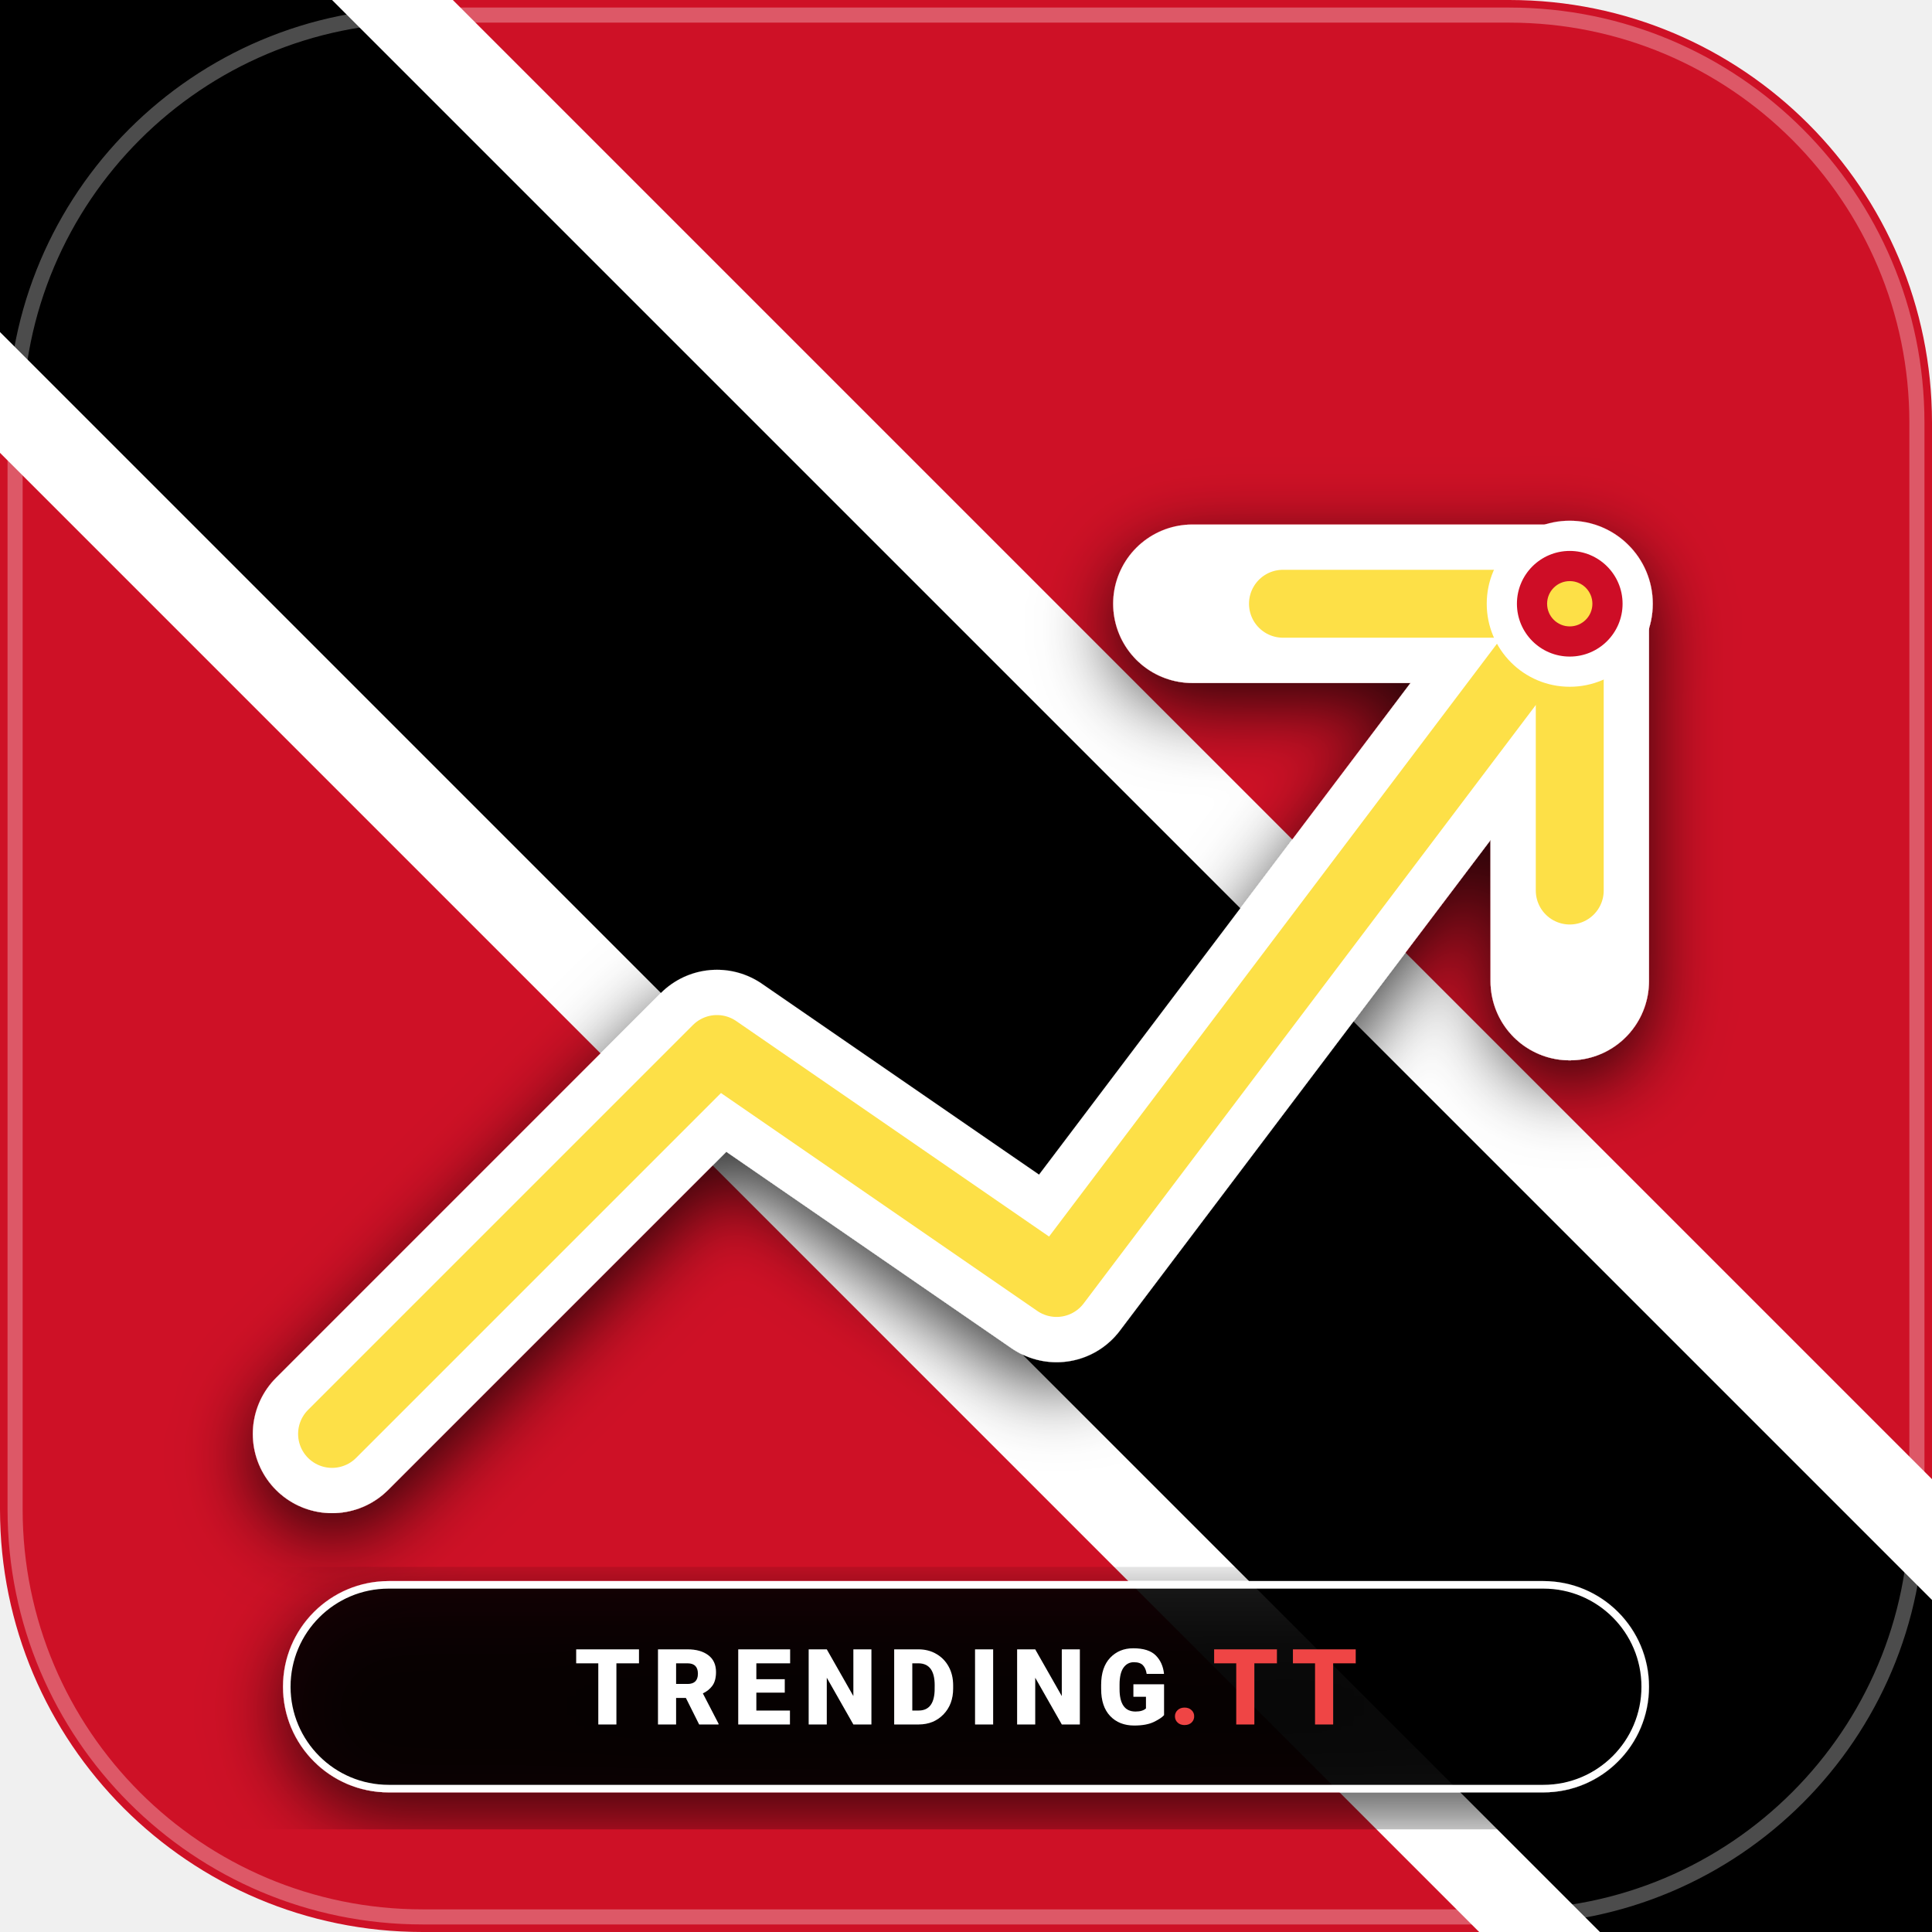
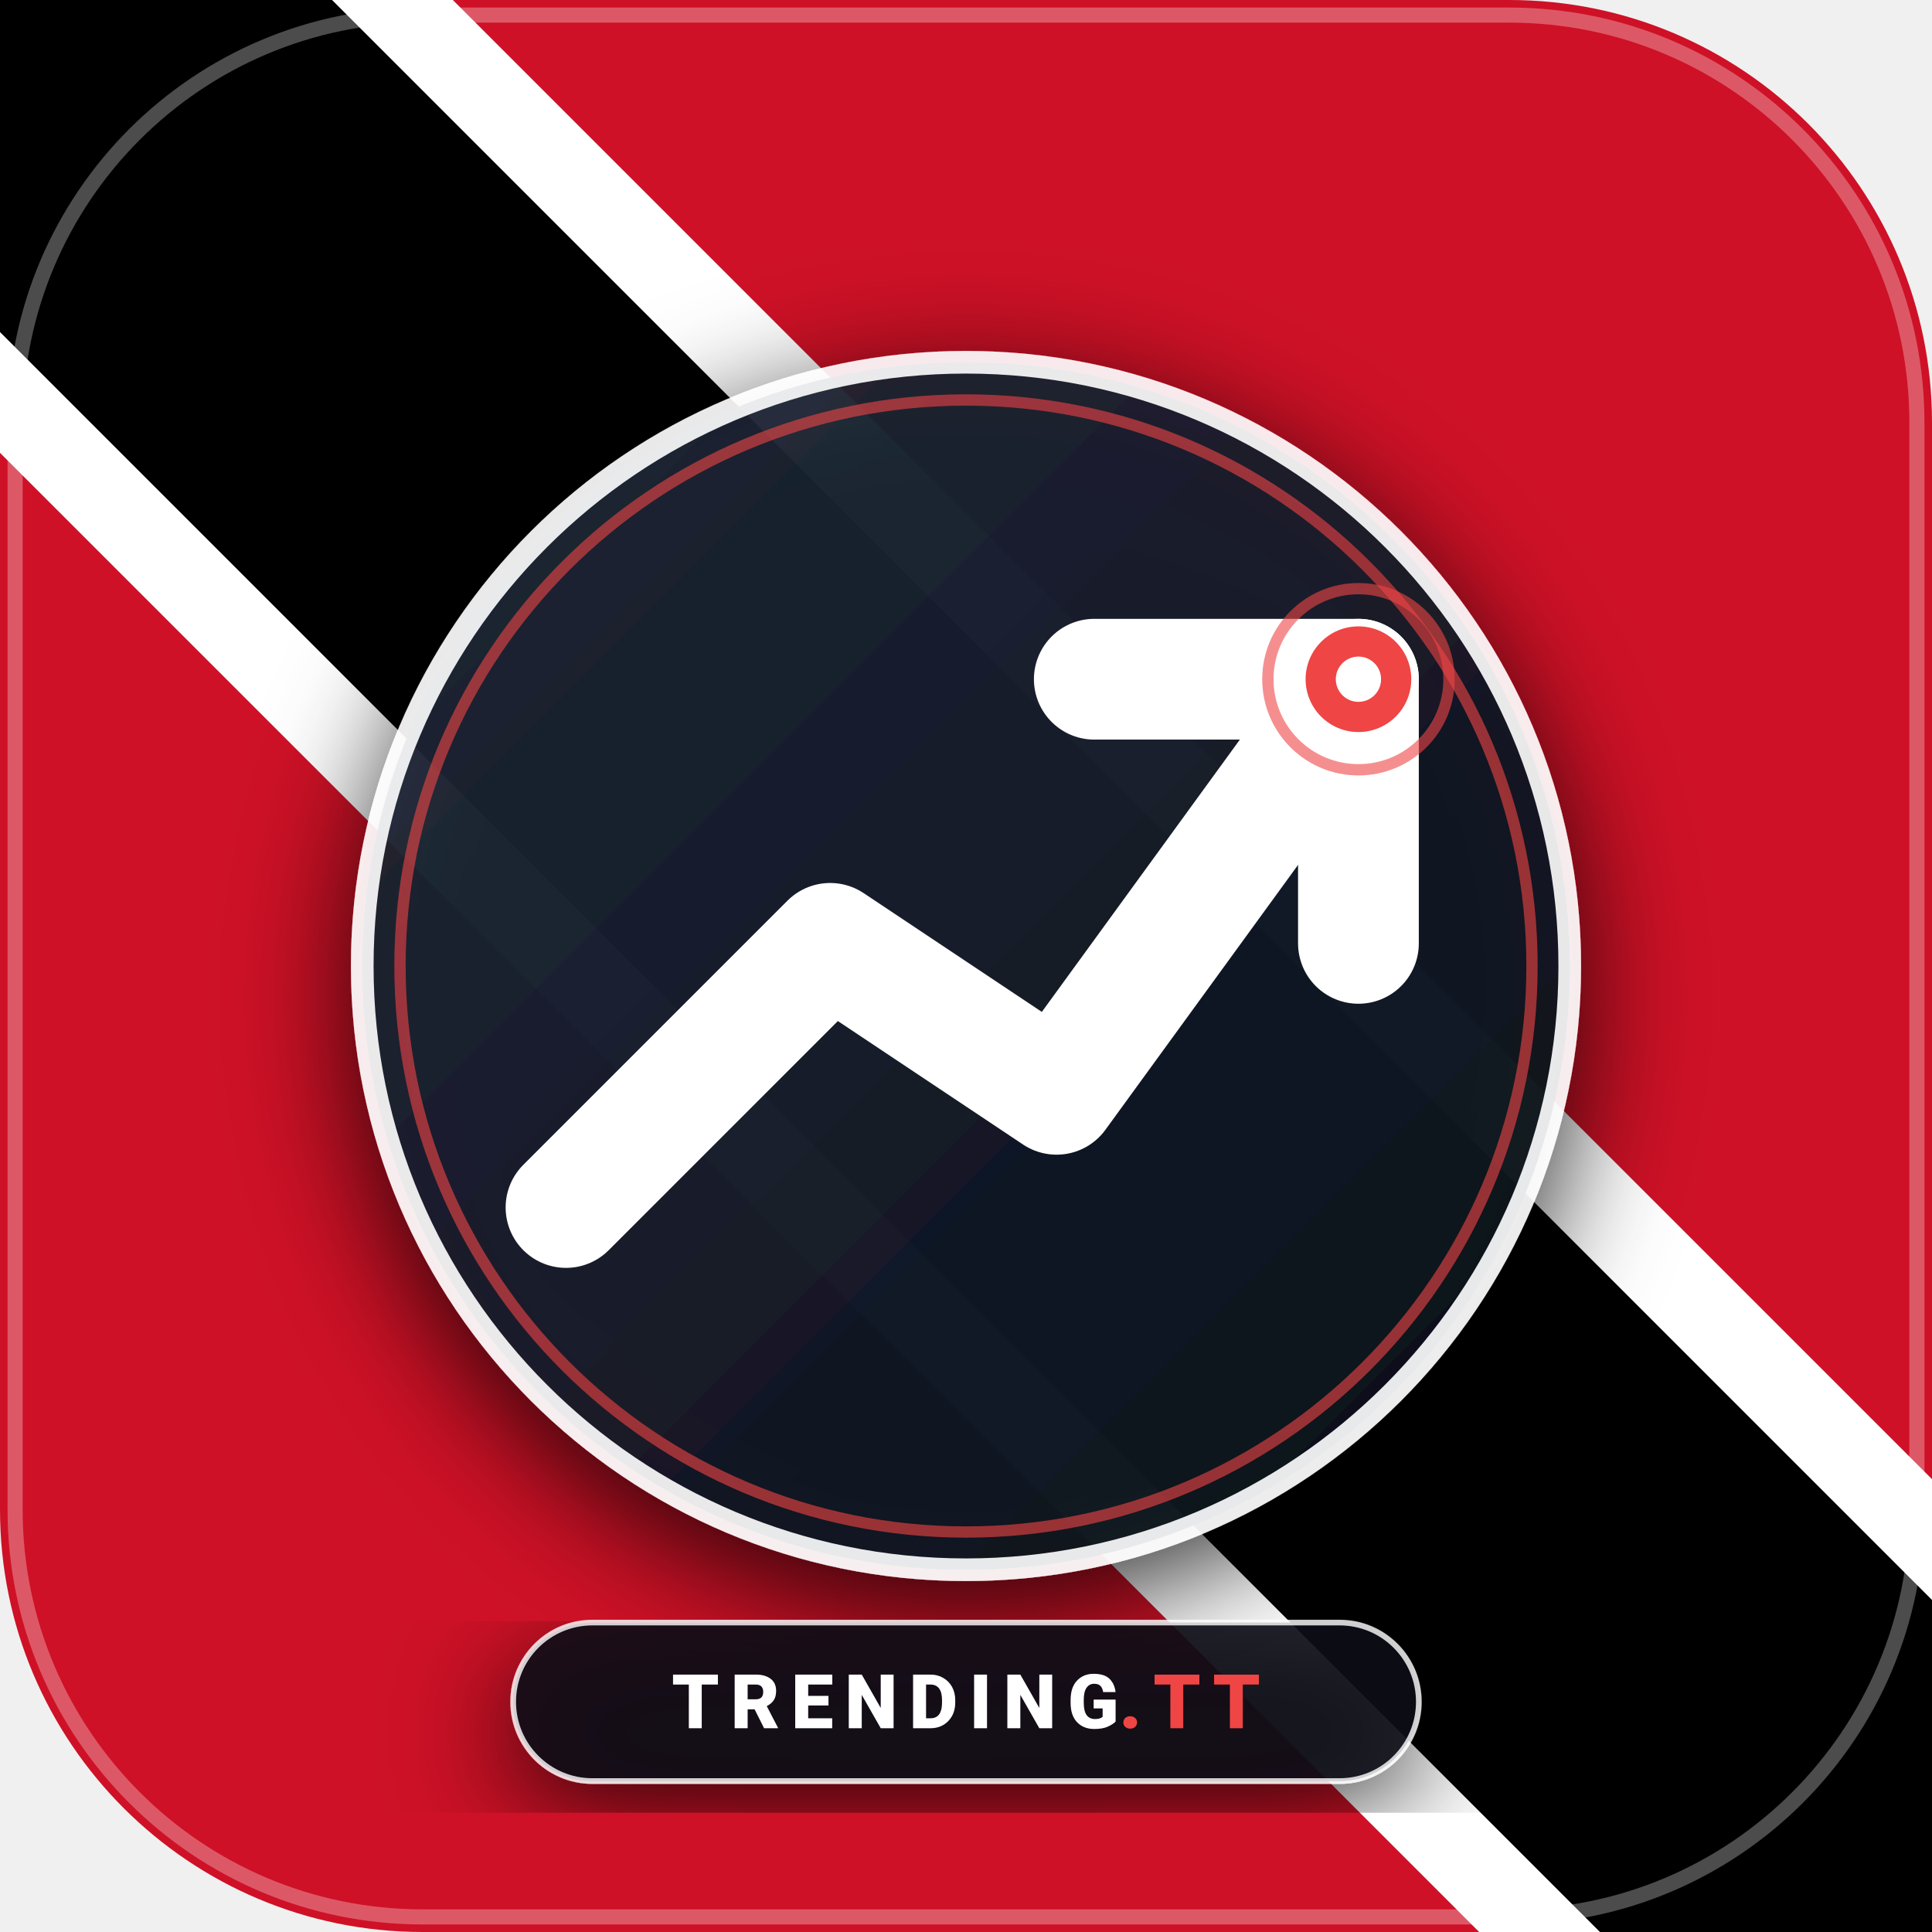
<svg xmlns="http://www.w3.org/2000/svg" viewBox="0 0 512 512">
  <defs>
-     <filter id="shadow" x="-20%" y="-20%" width="140%" height="140%">
-       <feDropShadow dx="0" dy="6" stdDeviation="10" flood-color="#000000" flood-opacity="0.8" />
+     <filter id="lensShadow" x="-20%" y="-20%" width="140%" height="140%">
+       <feDropShadow dx="0" dy="8" stdDeviation="16" flood-color="#000000" flood-opacity="0.85" />
    </filter>
+     <linearGradient id="glassGrad" x1="0%" y1="0%" x2="100%" y2="100%">
+       <stop offset="0%" stop-color="#1E293B" stop-opacity="0.92" />
+       <stop offset="100%" stop-color="#090D16" stop-opacity="0.95" />
+     </linearGradient>
  </defs>
  <rect width="512" height="512" rx="112" fill="#CE1126" />
  <polygon points="0,0 120,0 512,392 512,512 392,512 0,120" fill="#FFFFFF" />
  <polygon points="0,0 88,0 512,424 512,512 424,512 0,88" fill="#000000" />
  <rect width="504" height="504" x="4" y="4" rx="108" fill="none" stroke="#FFFFFF" stroke-width="4" stroke-opacity="0.3" />
-   <g filter="url(#shadow)">
-     <path d="M 88 380 L 190 278 L 280 340 L 416 160" fill="none" stroke="#FFFFFF" stroke-width="42" stroke-linecap="round" stroke-linejoin="round" />
-     <polyline points="316,160 416,160 416,260" fill="none" stroke="#FFFFFF" stroke-width="42" stroke-linecap="round" stroke-linejoin="round" />
-     <path d="M 88 380 L 190 278 L 280 340 L 416 160" fill="none" stroke="#FDE047" stroke-width="18" stroke-linecap="round" stroke-linejoin="round" />
-     <polyline points="340,160 416,160 416,236" fill="none" stroke="#FDE047" stroke-width="18" stroke-linecap="round" stroke-linejoin="round" />
-     <circle cx="416" cy="160" r="22" fill="#FFFFFF" />
-     <circle cx="416" cy="160" r="14" fill="#CE1126" />
-     <circle cx="416" cy="160" r="6" fill="#FDE047" />
+   <g filter="url(#lensShadow)">
+     <circle cx="256" cy="256" r="160" fill="url(#glassGrad)" />
+     <circle cx="256" cy="256" r="160" fill="none" stroke="#FFFFFF" stroke-width="6" stroke-opacity="0.9" />
+     <circle cx="256" cy="256" r="150" fill="none" stroke="#EF4444" stroke-width="3" stroke-opacity="0.6" />
+     <path d="M 150 320 L 220 250 L 280 290 L 360 180" fill="none" stroke="#FFFFFF" stroke-width="32" stroke-linecap="round" stroke-linejoin="round" />
+     <polyline points="290,180 360,180 360,250" fill="none" stroke="#FFFFFF" stroke-width="32" stroke-linecap="round" stroke-linejoin="round" />
+     <circle cx="360" cy="180" r="14" fill="#EF4444" />
+     <circle cx="360" cy="180" r="6" fill="#FFFFFF" />
+     <circle cx="360" cy="180" r="24" fill="none" stroke="#EF4444" stroke-width="3" opacity="0.6" />
  </g>
-   <g filter="url(#shadow)">
-     <rect x="76" y="420" width="360" height="54" rx="27" fill="#000000" fill-opacity="0.88" stroke="#FFFFFF" stroke-width="2" />
-     <text x="256" y="457" font-family="system-ui, -apple-system, BlinkMacSystemFont, 'Segoe UI', Roboto, sans-serif" font-weight="900" font-size="28" fill="#FFFFFF" text-anchor="middle" letter-spacing="3">TRENDING<tspan fill="#EF4444">.TT</tspan>
+   <g filter="url(#lensShadow)">
+     <rect x="136" y="430" width="240" height="42" rx="21" fill="#090D16" fill-opacity="0.9" stroke="#FFFFFF" stroke-width="1.5" stroke-opacity="0.8" />
+     <text x="256" y="458" font-family="system-ui, -apple-system, BlinkMacSystemFont, 'Segoe UI', Roboto, sans-serif" font-weight="900" font-size="20" fill="#FFFFFF" text-anchor="middle" letter-spacing="3">TRENDING<tspan fill="#EF4444">.TT</tspan>
    </text>
  </g>
</svg>
